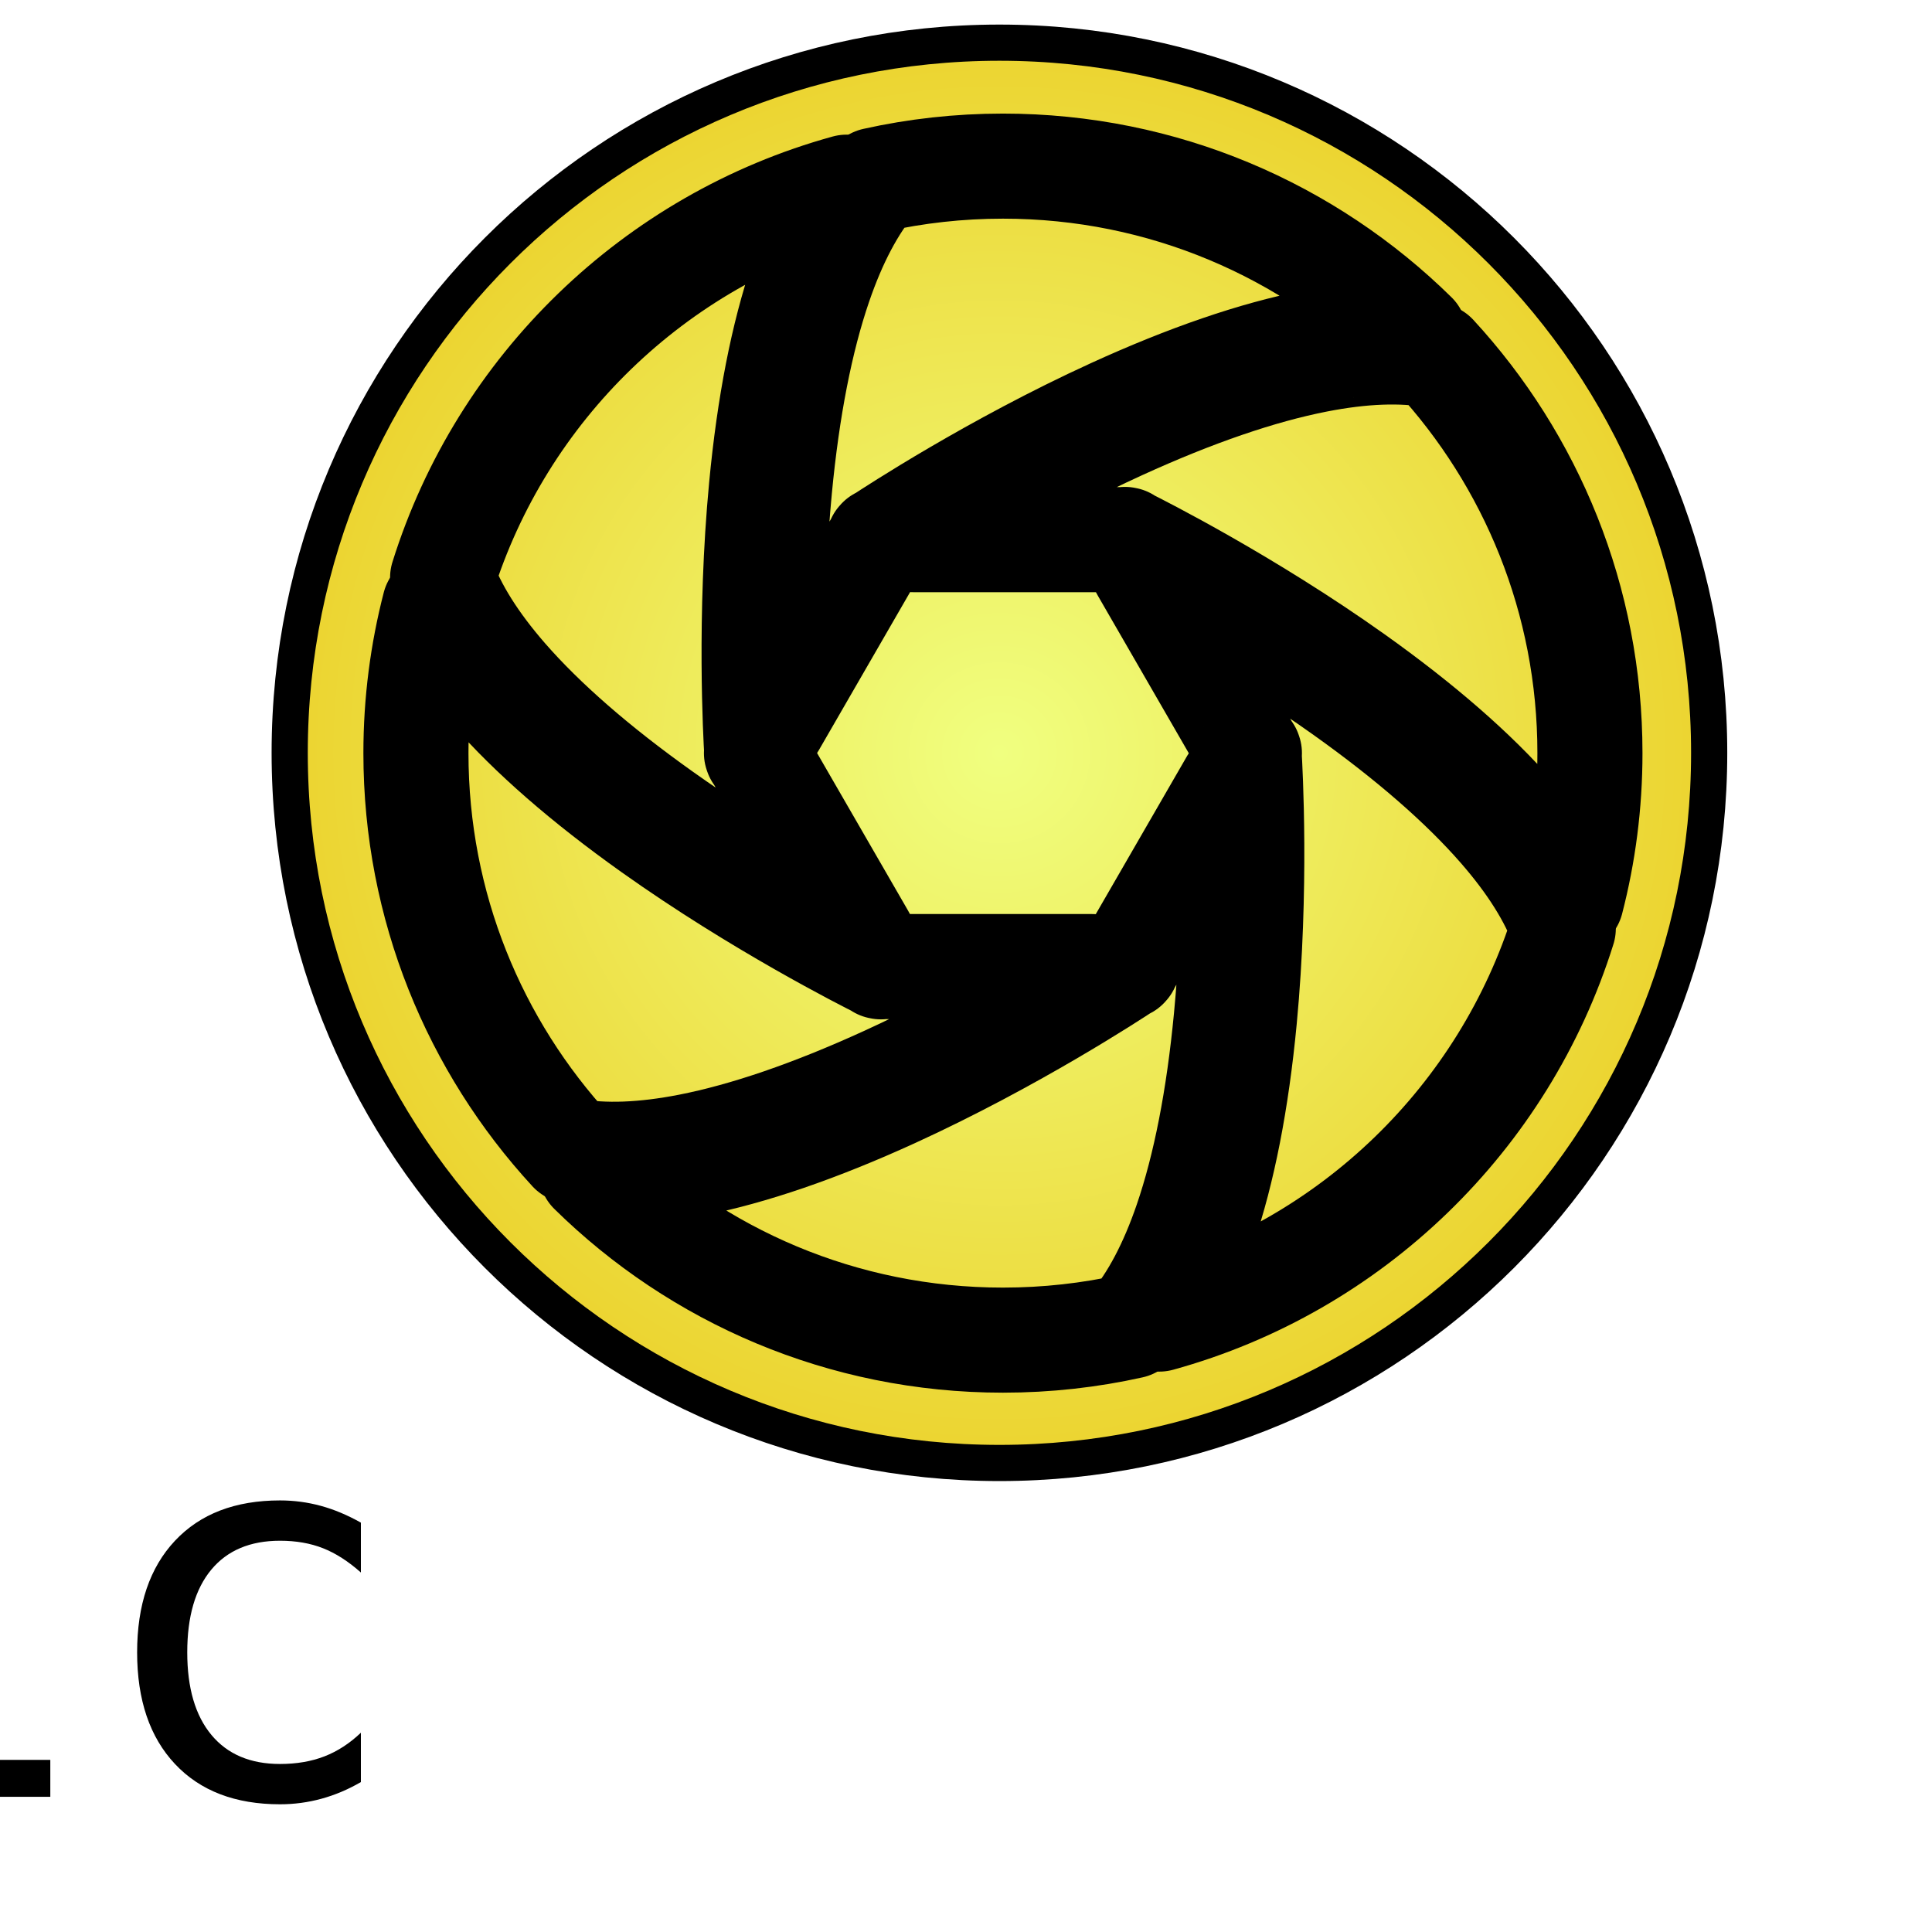
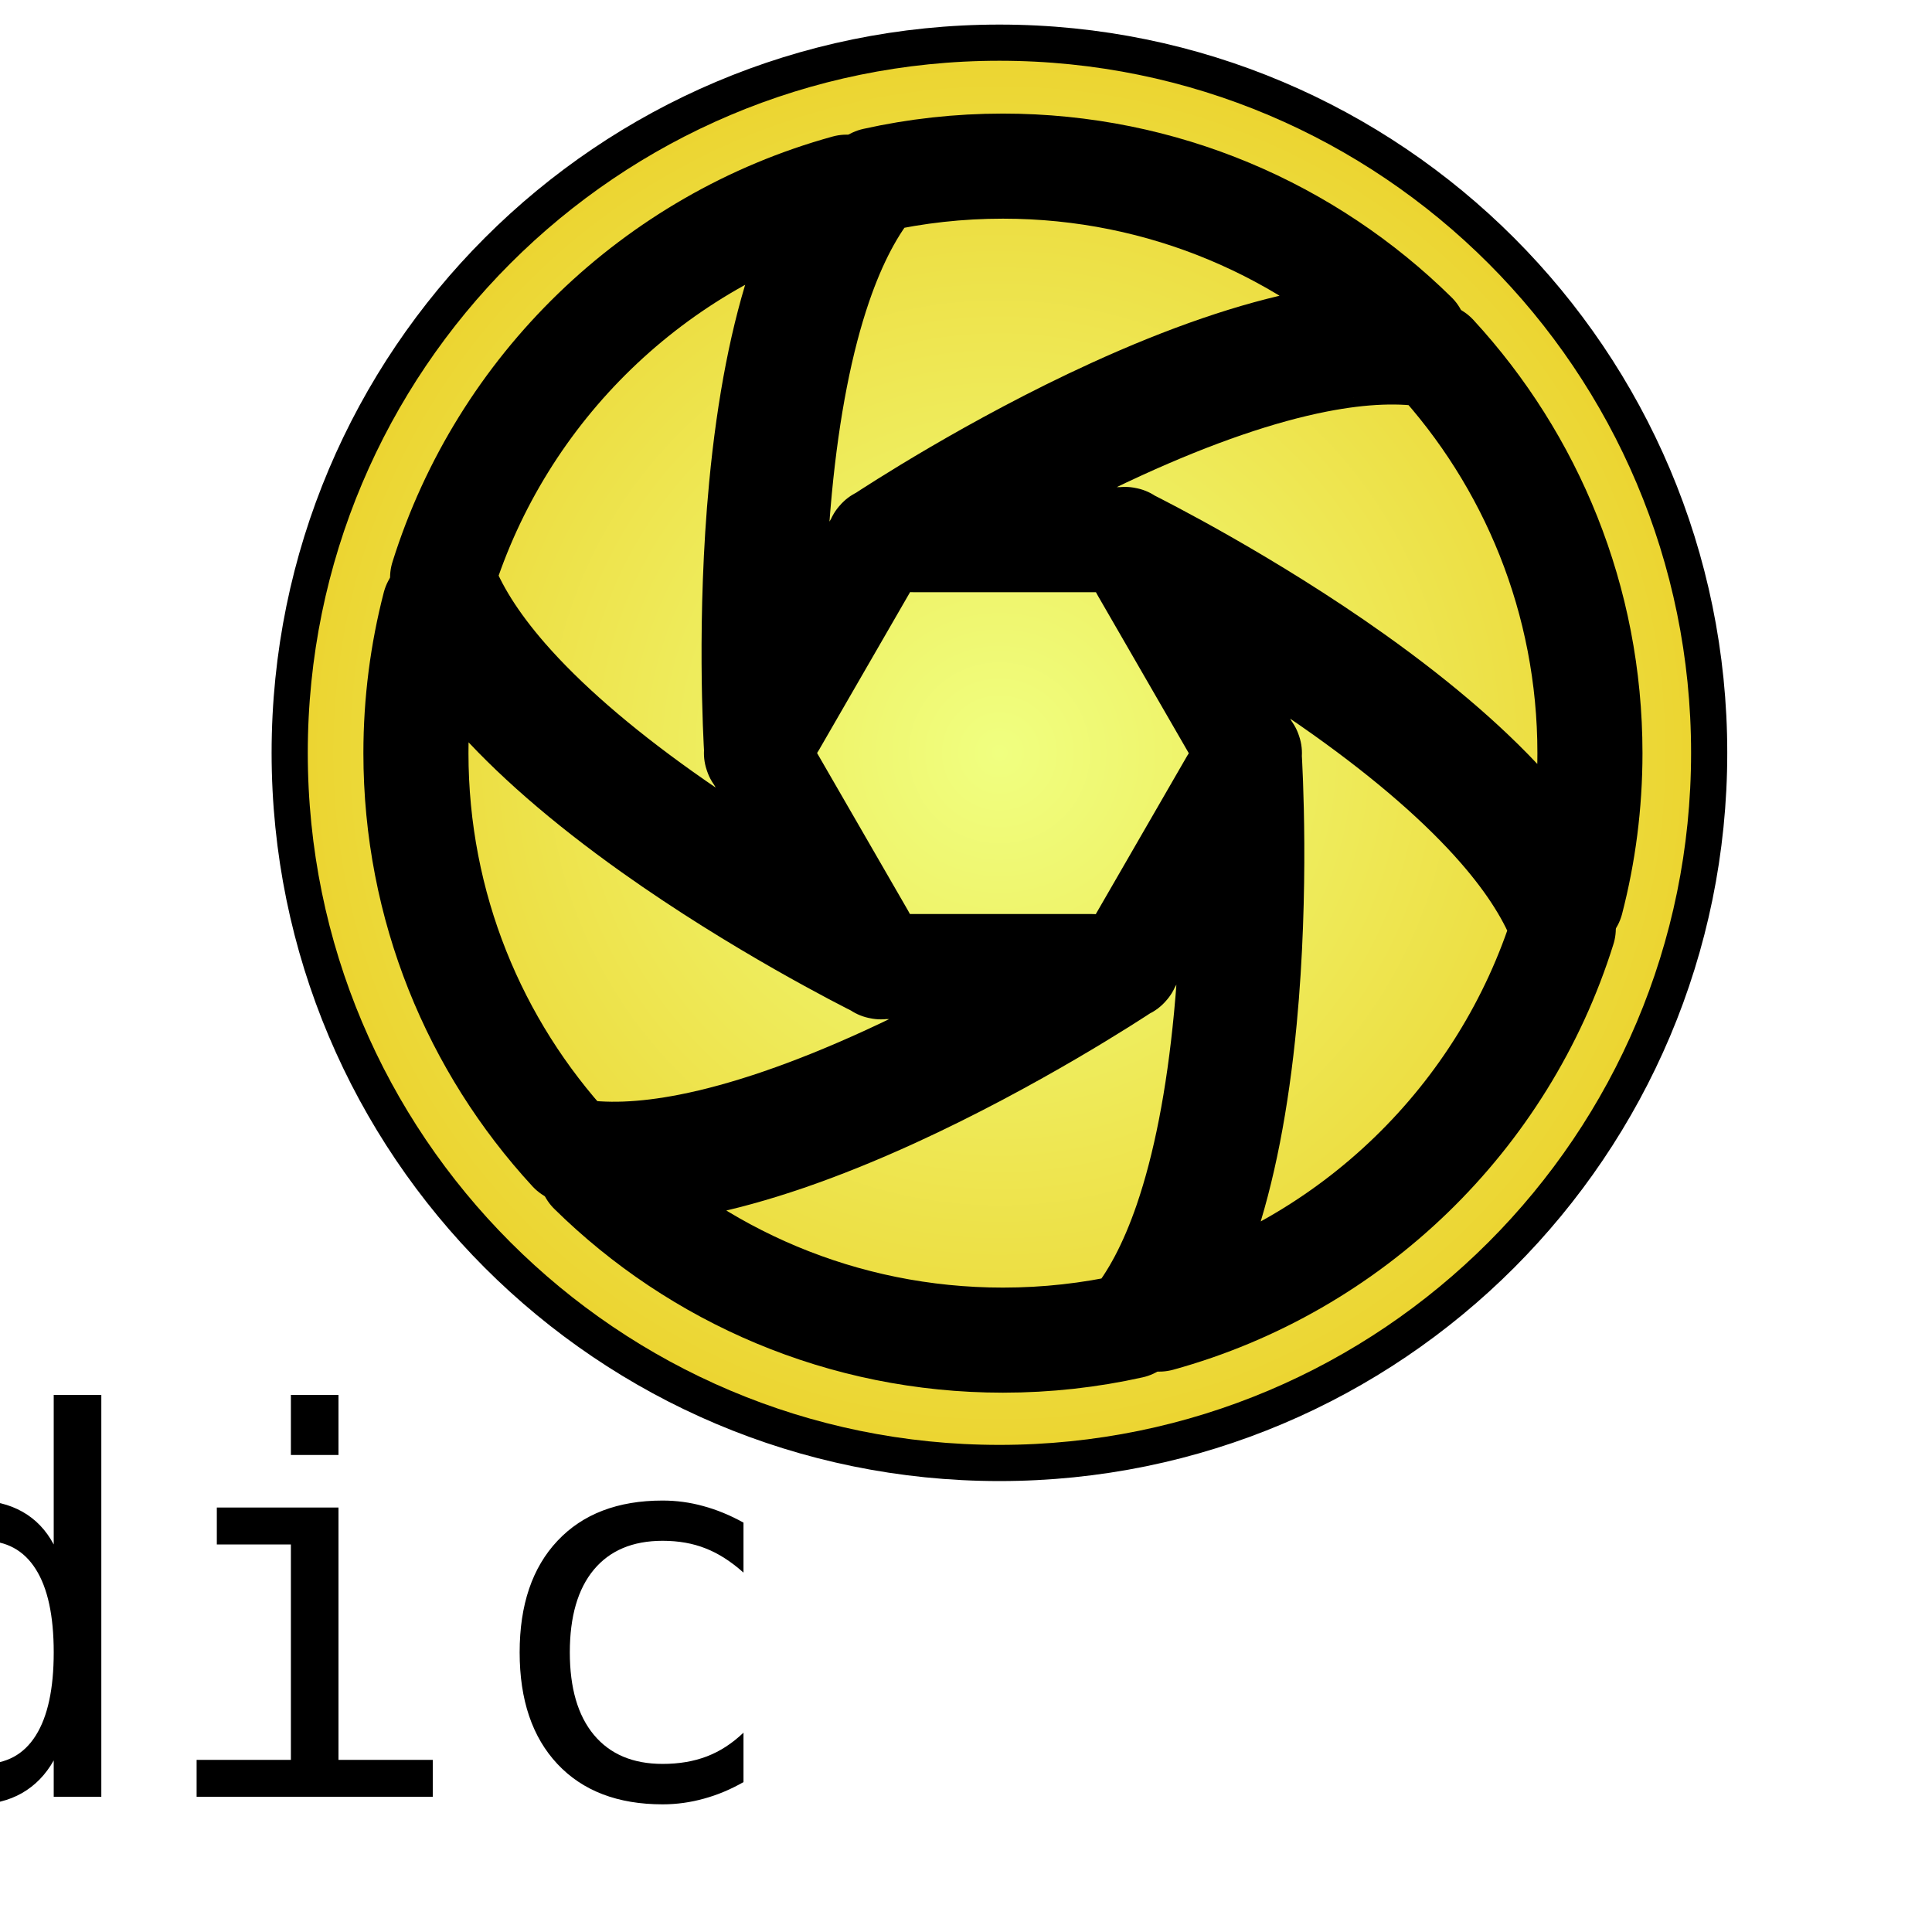
<svg xmlns="http://www.w3.org/2000/svg" xmlns:xlink="http://www.w3.org/1999/xlink" width="180" height="180" id="svg4915" version="1.1">
  <defs id="defs4917">
    <linearGradient id="linearGradient5722">
      <stop style="stop-color:#f0ff80;stop-opacity:1;" offset="0" id="stop5724" />
      <stop style="stop-color:#ecd32e;stop-opacity:1;" offset="1" id="stop5726" />
    </linearGradient>
    <marker orient="auto" refY="0" refX="0" id="Arrow1Lstart-6" style="overflow:visible">
      <path id="path5259-7" d="M 0,0 5,-5 -12.5,0 5,5 0,0 z" style="fill-rule:evenodd;stroke:#000000;stroke-width:1pt" transform="matrix(0.8,0,0,0.8,10,0)" />
    </marker>
    <marker orient="auto" refY="0" refX="0" id="Arrow1Lend-0" style="overflow:visible">
      <path id="path5262-9" d="M 0,0 5,-5 -12.5,0 5,5 0,0 z" style="fill-rule:evenodd;stroke:#000000;stroke-width:1pt" transform="matrix(-0.8,0,0,-0.8,-10,0)" />
    </marker>
    <marker orient="auto" refY="0" refX="0" id="marker4827" style="overflow:visible">
      <path id="path4829" d="M 0,0 5,-5 -12.5,0 5,5 0,0 z" style="fill-rule:evenodd;stroke:#000000;stroke-width:1pt" transform="matrix(0.8,0,0,0.8,10,0)" />
    </marker>
    <marker orient="auto" refY="0" refX="0" id="marker4831" style="overflow:visible">
      <path id="path4833" d="M 0,0 5,-5 -12.5,0 5,5 0,0 z" style="fill-rule:evenodd;stroke:#000000;stroke-width:1pt" transform="matrix(-0.8,0,0,-0.8,-10,0)" />
    </marker>
    <marker orient="auto" refY="0" refX="0" id="marker4835" style="overflow:visible">
      <path id="path4837" d="M 0,0 5,-5 -12.5,0 5,5 0,0 z" style="fill-rule:evenodd;stroke:#000000;stroke-width:1pt" transform="matrix(-0.8,0,0,-0.8,-10,0)" />
    </marker>
    <marker orient="auto" refY="0" refX="0" id="marker4848" style="overflow:visible">
      <path id="path4850" d="M 0,0 5,-5 -12.5,0 5,5 0,0 z" style="fill-rule:evenodd;stroke:#000000;stroke-width:1pt" transform="matrix(0.8,0,0,0.8,10,0)" />
    </marker>
    <marker orient="auto" refY="0" refX="0" id="marker4852" style="overflow:visible">
      <path id="path4854" d="M 0,0 5,-5 -12.5,0 5,5 0,0 z" style="fill-rule:evenodd;stroke:#000000;stroke-width:1pt" transform="matrix(-0.8,0,0,-0.8,-10,0)" />
    </marker>
    <marker orient="auto" refY="0" refX="0" id="marker4856" style="overflow:visible">
      <path id="path4858" d="M 0,0 5,-5 -12.5,0 5,5 0,0 z" style="fill-rule:evenodd;stroke:#000000;stroke-width:1pt" transform="matrix(0.8,0,0,0.8,10,0)" />
    </marker>
    <marker orient="auto" refY="0" refX="0" id="marker4860" style="overflow:visible">
      <path id="path4862" d="M 0,0 5,-5 -12.5,0 5,5 0,0 z" style="fill-rule:evenodd;stroke:#000000;stroke-width:1pt" transform="matrix(-0.8,0,0,-0.8,-10,0)" />
    </marker>
    <marker orient="auto" refY="0" refX="0" id="marker4864" style="overflow:visible">
      <path id="path4866" d="M 0,0 5,-5 -12.5,0 5,5 0,0 z" style="fill-rule:evenodd;stroke:#000000;stroke-width:1pt" transform="matrix(-0.8,0,0,-0.8,-10,0)" />
    </marker>
    <radialGradient xlink:href="#linearGradient5722" id="radialGradient5728" cx="-155.563" cy="417.734" fx="-155.563" fy="417.734" r="52.518" gradientTransform="matrix(1,0,0,1.004809,0,-2.008713)" gradientUnits="userSpaceOnUse" />
    <radialGradient xlink:href="#linearGradient5722" id="radialGradient5769" gradientUnits="userSpaceOnUse" gradientTransform="matrix(1,0,0,1.004809,0,-2.008713)" cx="-155.563" cy="417.734" fx="-155.563" fy="417.734" r="52.518" />
    <radialGradient xlink:href="#linearGradient5722" id="radialGradient5791" gradientUnits="userSpaceOnUse" gradientTransform="matrix(1,0,0,1.004809,0,-2.008713)" cx="-155.563" cy="417.734" fx="-155.563" fy="417.734" r="52.518" />
    <linearGradient x1="382.34" y1="489.14" gradientTransform="matrix(2.0779,0,0,2.0779,-518.08,-281.8)" x2="490.53" gradientUnits="userSpaceOnUse" y2="333.89" id="linearGradient3019">
      <stop offset="0" style="stop-color:#000000;stop-opacity:.826" id="stop3015" />
      <stop offset="1" style="stop-color:#000000" id="stop3017" />
    </linearGradient>
    <linearGradient x1="382.34" y1="489.14" gradientTransform="matrix(2.0779,0,0,2.0779,-518.08,-281.8)" x2="490.53" gradientUnits="userSpaceOnUse" y2="333.89" id="linearGradient3019-9">
      <stop offset="0" style="stop-color:#000000;stop-opacity:.826" id="stop3015-3" />
      <stop offset="1" style="stop-color:#000000" id="stop3017-6" />
    </linearGradient>
    <radialGradient xlink:href="#linearGradient5722" id="radialGradient3116" gradientUnits="userSpaceOnUse" gradientTransform="matrix(1,0,0,1.004809,0,-2.008713)" cx="-155.563" cy="417.734" fx="-155.563" fy="417.734" r="52.518" />
    <radialGradient r="52.518" fy="417.734" fx="-155.563" cy="417.734" cx="-155.563" gradientTransform="matrix(1.390698,0,0,1.391383,52.94705,-188.1449)" gradientUnits="userSpaceOnUse" id="radialGradient3138-3" xlink:href="#linearGradient5722" />
  </defs>
  <g id="layer1" transform="translate(251.1319,-299.8968)">
    <g id="g3118" transform="matrix(1.095821,0,0,1.095821,17.04586,-38.14245)">
-       <g id="g5140" transform="matrix(0.06076111,0,0,0.06076111,26.46984,370.3753)">
-         <g id="layer1-5" transform="matrix(12.64931,0,0,12.64931,-1015.609,-4931.462)">
-           <g id="g3118-3" transform="matrix(1.095821,0,0,1.095821,17.04586,-38.14245)">
-             <ellipse id="path5152-5" style="fill:url(#radialGradient3138-3);fill-opacity:1;stroke:#000000;stroke-width:3.652;stroke-linecap:round;stroke-linejoin:miter;stroke-miterlimit:4;stroke-dasharray:none;stroke-dashoffset:0;stroke-opacity:1" cx="-163.395" cy="393.083" rx="71.646" ry="71.688" />
-             <g id="g4161-6" transform="matrix(0.1148381,0,0,0.1148381,-313.5939,324.326)" style="fill:none;stroke:#000000;stroke-width:92.367;stroke-linecap:round;stroke-linejoin:round;stroke-miterlimit:4;stroke-dasharray:none;stroke-opacity:1">
-               <g id="g7-2" style="fill:none;stroke:#000000;stroke-width:92.367;stroke-linecap:round;stroke-linejoin:round;stroke-miterlimit:4;stroke-dasharray:none;stroke-opacity:1">
-                 <path d="m 1507.364,831.626 c 8.191,-85.987 6.811,-166.808 5.306,-206.672 l -92.749,160.645 0.137,0.203 c -0.031,0.021 -0.172,0.116 -0.413,0.276 l -0.318,0.551 -0.511,0 c -11.42,7.568 -99.721,65.346 -204.284,113.148 -65.741,30.054 -125.035,50.385 -176.234,60.427 -33.069,6.486 -62.868,8.665 -89.223,6.569 93.136,91.664 220.923,148.226 361.925,148.226 38.732,0 76.463,-4.277 112.757,-12.367 19.08,-22.53 35.351,-53.277 48.597,-91.932 16.499,-48.148 28.279,-108.397 35.011,-179.074 z" id="path9-9" style="fill:none;stroke:#000000;stroke-width:92.367;stroke-linecap:round;stroke-linejoin:round;stroke-miterlimit:4;stroke-dasharray:none;stroke-opacity:1" />
-                 <path d="m 1202.672,411.371 0.511,0 c 11.421,-7.568 99.721,-65.346 204.284,-113.148 65.741,-30.054 125.035,-50.385 176.234,-60.427 33.069,-6.486 62.868,-8.665 89.223,-6.569 C 1579.789,139.563 1452.002,83.001 1311,83.001 c -38.732,0 -76.463,4.276 -112.757,12.367 -19.08,22.53 -35.351,53.277 -48.597,91.932 -16.499,48.148 -28.278,108.397 -35.011,179.074 -8.191,85.987 -6.811,166.808 -5.306,206.672 l 92.748,-160.645 -0.136,-0.203 c 0.031,-0.021 0.172,-0.116 0.413,-0.276 l 0.318,-0.551 z" id="path11-1" style="fill:none;stroke:#000000;stroke-width:92.367;stroke-linecap:round;stroke-linejoin:round;stroke-miterlimit:4;stroke-dasharray:none;stroke-opacity:1" />
-                 <path d="m 1586.866,253.414 c -49.947,9.785 -108.014,29.709 -172.588,59.217 -78.562,35.9 -147.865,77.506 -181.636,98.741 l 185.497,0 0.107,-0.22 c 0.034,0.017 0.186,0.091 0.445,0.22 l 0.636,0 0.255,0.443 c 12.264,6.106 106.452,53.688 200.131,120.341 58.899,41.907 106.152,83.091 140.448,122.41 22.208,25.46 39.023,50.239 50.386,74.168 10.734,-41.452 16.45,-84.924 16.45,-129.732 0,-134.83 -51.719,-257.575 -136.393,-349.496 -29.017,-5.223 -63.72,-3.932 -103.74,3.909 z" id="path13-2" style="fill:none;stroke:#000000;stroke-width:92.367;stroke-linecap:round;stroke-linejoin:round;stroke-miterlimit:4;stroke-dasharray:none;stroke-opacity:1" />
-                 <path d="M 1748.219,665.114 C 1714.772,626.751 1668.484,586.425 1610.642,545.256 1540.271,495.17 1469.588,455.954 1434.312,437.325 l 92.749,160.645 0.244,-0.017 c 0,0.038 0.014,0.207 0.033,0.495 l 0.318,0.551 -0.256,0.443 c 0.844,13.675 6.731,119.034 -4.153,233.489 -6.843,71.961 -18.883,133.476 -35.786,182.837 -10.945,31.963 -23.997,58.915 -39.038,80.72 168.875,-46.545 303.053,-176.767 355.132,-343.273 -9.968,-27.804 -28.466,-57.285 -55.335,-88.102 z" id="path15-7" style="fill:none;stroke:#000000;stroke-width:92.367;stroke-linecap:round;stroke-linejoin:round;stroke-miterlimit:4;stroke-dasharray:none;stroke-opacity:1" />
-                 <path d="m 1035.134,944.586 c 49.947,-9.785 108.014,-29.709 172.588,-59.217 78.562,-35.9 147.865,-77.506 181.637,-98.741 l -185.497,0 -0.107,0.22 c -0.034,-0.017 -0.186,-0.091 -0.445,-0.22 l -0.636,0 -0.255,-0.443 C 1190.152,780.08 1095.965,732.498 1002.286,665.845 943.388,623.938 896.134,582.754 861.838,543.435 839.63,517.975 822.815,493.196 811.451,469.267 800.717,510.719 795.001,554.192 795.001,599 c 0,134.829 51.719,257.575 136.393,349.496 29.017,5.223 63.72,3.932 103.74,-3.909 z" id="path17-0" style="fill:none;stroke:#000000;stroke-width:92.367;stroke-linecap:round;stroke-linejoin:round;stroke-miterlimit:4;stroke-dasharray:none;stroke-opacity:1" />
-                 <path d="m 873.78,532.886 c 33.448,38.363 79.736,78.689 137.577,119.857 70.371,50.087 141.055,89.302 176.33,107.931 l -92.749,-160.645 -0.244,0.017 c 0,-0.038 -0.014,-0.207 -0.033,-0.495 l -0.318,-0.551 0.256,-0.443 c -0.844,-13.674 -6.73,-119.034 4.153,-233.489 6.843,-71.961 18.883,-133.476 35.786,-182.837 10.945,-31.963 23.997,-58.915 39.038,-80.72 -168.875,46.546 -303.053,176.767 -355.132,343.273 9.968,27.804 28.466,57.284 55.335,88.101 z" id="path19-9" style="fill:none;stroke:#000000;stroke-width:92.367;stroke-linecap:round;stroke-linejoin:round;stroke-miterlimit:4;stroke-dasharray:none;stroke-opacity:1" />
-               </g>
+       <g transform="matrix(0.7685861,0,0,0.7685861,-35.23971,70.73424)" id="layer1-5">
+         <g transform="matrix(1.095821,0,0,1.095821,17.04586,-38.14245)" id="g3118-3">
+           <ellipse ry="71.688" rx="71.646" cy="393.083" cx="-163.395" style="fill:url(#radialGradient3138-3);fill-opacity:1;stroke:#000000;stroke-width:3.652;stroke-linecap:round;stroke-linejoin:miter;stroke-miterlimit:4;stroke-dasharray:none;stroke-dashoffset:0;stroke-opacity:1" id="path5152-5" />
+           <g style="fill:none;stroke:#000000;stroke-width:92.367;stroke-linecap:round;stroke-linejoin:round;stroke-miterlimit:4;stroke-dasharray:none;stroke-opacity:1" transform="matrix(0.1148381,0,0,0.1148381,-313.5939,324.326)" id="g4161-6">
+             <g style="fill:none;stroke:#000000;stroke-width:92.367;stroke-linecap:round;stroke-linejoin:round;stroke-miterlimit:4;stroke-dasharray:none;stroke-opacity:1" id="g7-2">
+               <path style="fill:none;stroke:#000000;stroke-width:92.367;stroke-linecap:round;stroke-linejoin:round;stroke-miterlimit:4;stroke-dasharray:none;stroke-opacity:1" id="path9-9" d="m 1507.364,831.626 c 8.191,-85.987 6.811,-166.808 5.306,-206.672 l -92.749,160.645 0.137,0.203 c -0.031,0.021 -0.172,0.116 -0.413,0.276 l -0.318,0.551 -0.511,0 c -11.42,7.568 -99.721,65.346 -204.284,113.148 -65.741,30.054 -125.035,50.385 -176.234,60.427 -33.069,6.486 -62.868,8.665 -89.223,6.569 93.136,91.664 220.923,148.226 361.925,148.226 38.732,0 76.463,-4.277 112.757,-12.367 19.08,-22.53 35.351,-53.277 48.597,-91.932 16.499,-48.148 28.279,-108.397 35.011,-179.074 z" />
+               <path style="fill:none;stroke:#000000;stroke-width:92.367;stroke-linecap:round;stroke-linejoin:round;stroke-miterlimit:4;stroke-dasharray:none;stroke-opacity:1" id="path11-1" d="m 1202.672,411.371 0.511,0 c 11.421,-7.568 99.721,-65.346 204.284,-113.148 65.741,-30.054 125.035,-50.385 176.234,-60.427 33.069,-6.486 62.868,-8.665 89.223,-6.569 C 1579.789,139.563 1452.002,83.001 1311,83.001 c -38.732,0 -76.463,4.276 -112.757,12.367 -19.08,22.53 -35.351,53.277 -48.597,91.932 -16.499,48.148 -28.278,108.397 -35.011,179.074 -8.191,85.987 -6.811,166.808 -5.306,206.672 l 92.748,-160.645 -0.136,-0.203 c 0.031,-0.021 0.172,-0.116 0.413,-0.276 l 0.318,-0.551 z" />
+               <path style="fill:none;stroke:#000000;stroke-width:92.367;stroke-linecap:round;stroke-linejoin:round;stroke-miterlimit:4;stroke-dasharray:none;stroke-opacity:1" id="path13-2" d="m 1586.866,253.414 c -49.947,9.785 -108.014,29.709 -172.588,59.217 -78.562,35.9 -147.865,77.506 -181.636,98.741 l 185.497,0 0.107,-0.22 c 0.034,0.017 0.186,0.091 0.445,0.22 l 0.636,0 0.255,0.443 c 12.264,6.106 106.452,53.688 200.131,120.341 58.899,41.907 106.152,83.091 140.448,122.41 22.208,25.46 39.023,50.239 50.386,74.168 10.734,-41.452 16.45,-84.924 16.45,-129.732 0,-134.83 -51.719,-257.575 -136.393,-349.496 -29.017,-5.223 -63.72,-3.932 -103.74,3.909 z" />
+               <path style="fill:none;stroke:#000000;stroke-width:92.367;stroke-linecap:round;stroke-linejoin:round;stroke-miterlimit:4;stroke-dasharray:none;stroke-opacity:1" id="path15-7" d="M 1748.219,665.114 C 1714.772,626.751 1668.484,586.425 1610.642,545.256 1540.271,495.17 1469.588,455.954 1434.312,437.325 l 92.749,160.645 0.244,-0.017 c 0,0.038 0.014,0.207 0.033,0.495 l 0.318,0.551 -0.256,0.443 c 0.844,13.675 6.731,119.034 -4.153,233.489 -6.843,71.961 -18.883,133.476 -35.786,182.837 -10.945,31.963 -23.997,58.915 -39.038,80.72 168.875,-46.545 303.053,-176.767 355.132,-343.273 -9.968,-27.804 -28.466,-57.285 -55.335,-88.102 z" />
+               <path style="fill:none;stroke:#000000;stroke-width:92.367;stroke-linecap:round;stroke-linejoin:round;stroke-miterlimit:4;stroke-dasharray:none;stroke-opacity:1" id="path17-0" d="m 1035.134,944.586 c 49.947,-9.785 108.014,-29.709 172.588,-59.217 78.562,-35.9 147.865,-77.506 181.637,-98.741 l -185.497,0 -0.107,0.22 c -0.034,-0.017 -0.186,-0.091 -0.445,-0.22 l -0.636,0 -0.255,-0.443 C 1190.152,780.08 1095.965,732.498 1002.286,665.845 943.388,623.938 896.134,582.754 861.838,543.435 839.63,517.975 822.815,493.196 811.451,469.267 800.717,510.719 795.001,554.192 795.001,599 c 0,134.829 51.719,257.575 136.393,349.496 29.017,5.223 63.72,3.932 103.74,-3.909 z" />
+               <path style="fill:none;stroke:#000000;stroke-width:92.367;stroke-linecap:round;stroke-linejoin:round;stroke-miterlimit:4;stroke-dasharray:none;stroke-opacity:1" id="path19-9" d="m 873.78,532.886 c 33.448,38.363 79.736,78.689 137.577,119.857 70.371,50.087 141.055,89.302 176.33,107.931 l -92.749,-160.645 -0.244,0.017 c 0,-0.038 -0.014,-0.207 -0.033,-0.495 l -0.318,-0.551 0.256,-0.443 c -0.844,-13.674 -6.73,-119.034 4.153,-233.489 6.843,-71.961 18.883,-133.476 35.786,-182.837 10.945,-31.963 23.997,-58.915 39.038,-80.72 -168.875,46.546 -303.053,176.767 -355.132,343.273 9.968,27.804 28.466,57.284 55.335,88.101 z" />
            </g>
          </g>
        </g>
-         <text id="text4260-9" y="1495.534" x="-3048.779" style="font-style:normal;font-variant:normal;font-weight:normal;font-stretch:normal;font-size:740.456px;line-height:125%;font-family:'Arial Black';-inkscape-font-specification:'Arial Black, ';text-align:center;letter-spacing:0px;word-spacing:0px;text-anchor:middle;fill:#000000;fill-opacity:1;stroke:none;stroke-width:1px;stroke-linecap:butt;stroke-linejoin:miter;stroke-opacity:1" xml:space="preserve">
-           <tspan y="1495.534" x="-3048.779" id="tspan4262-3">py<tspan id="tspan9189" style="font-style:normal;font-variant:normal;font-weight:normal;font-stretch:normal;font-family:'Andale Mono';-inkscape-font-specification:'Andale Mono'">dic</tspan>
-           </tspan>
-         </text>
      </g>
+       <text xml:space="preserve" style="font-style:normal;font-variant:normal;font-weight:normal;font-stretch:normal;font-size:44.991px;line-height:125%;font-family:'Arial Black';-inkscape-font-specification:'Arial Black, ';text-align:center;letter-spacing:0px;word-spacing:0px;text-anchor:middle;fill:#000000;fill-opacity:1;stroke:none;stroke-width:1px;stroke-linecap:butt;stroke-linejoin:miter;stroke-opacity:1" x="-149.652" y="461.246" id="text4260-9">
+         <tspan id="tspan4262-3" x="-149.652" y="461.246">py<tspan style="font-style:normal;font-variant:normal;font-weight:normal;font-stretch:normal;font-family:'Andale Mono';-inkscape-font-specification:'Andale Mono'" id="tspan9189">dic</tspan>
+         </tspan>
+       </text>
    </g>
  </g>
</svg>
